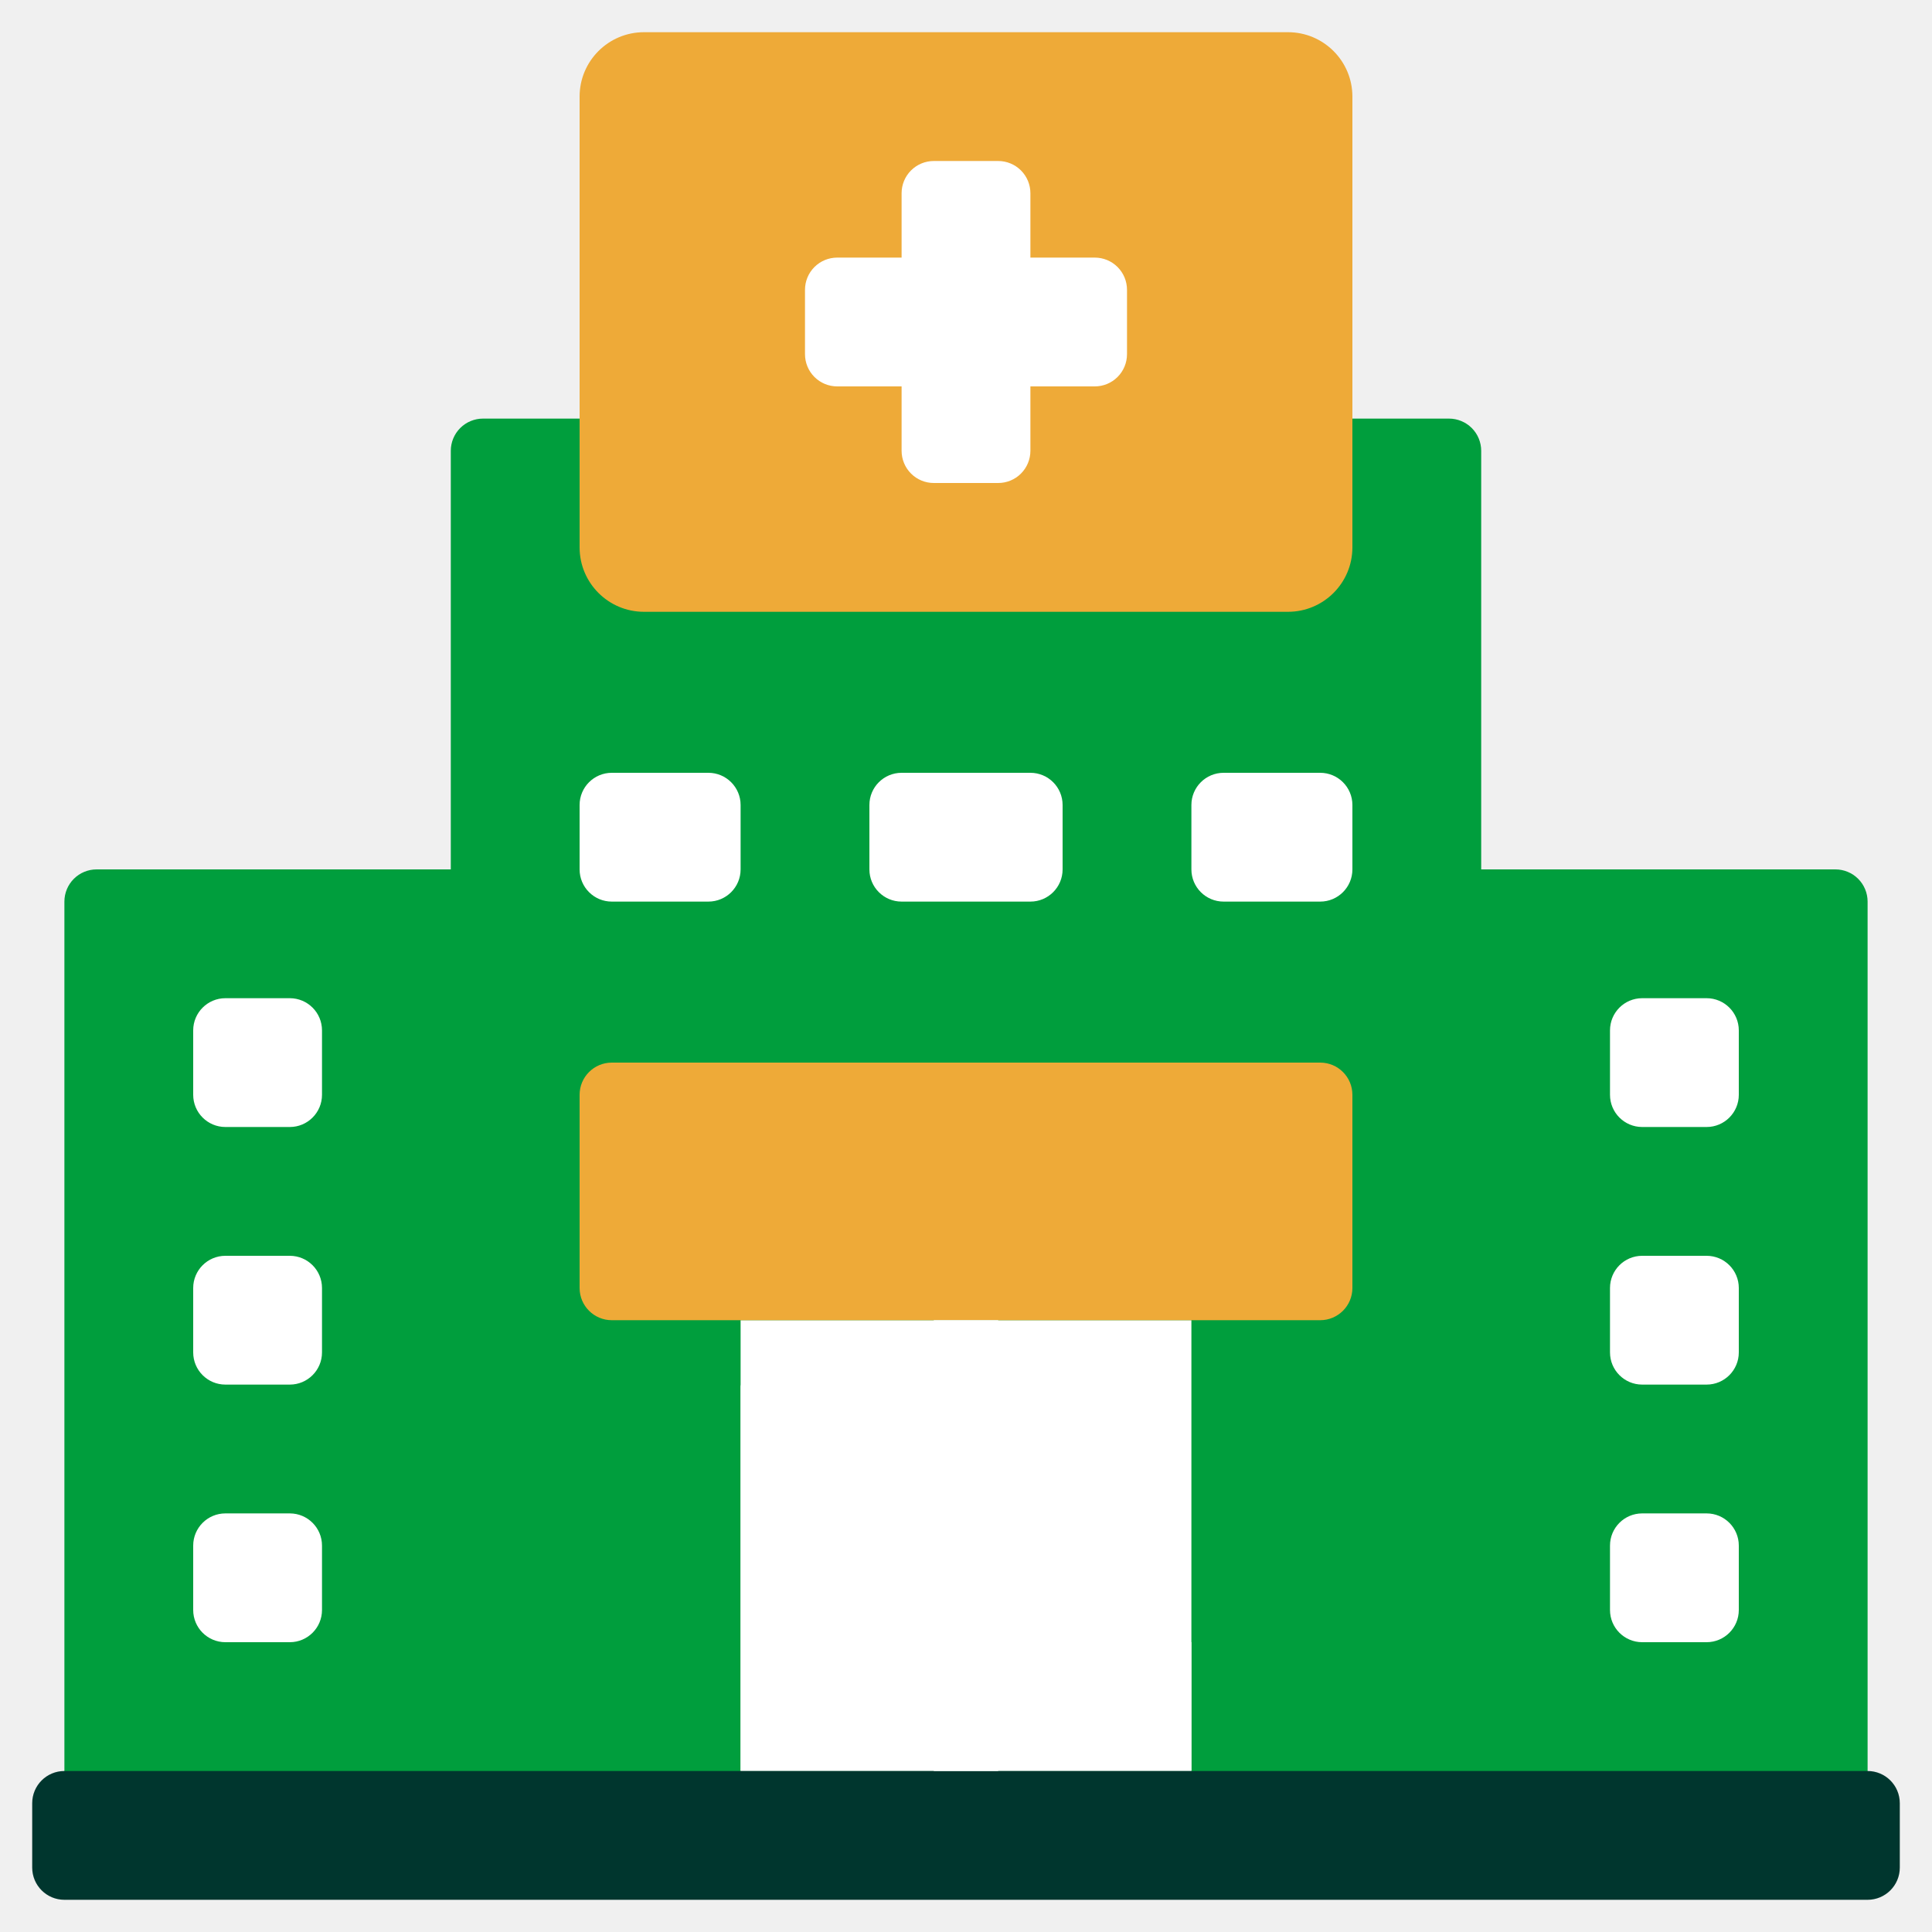
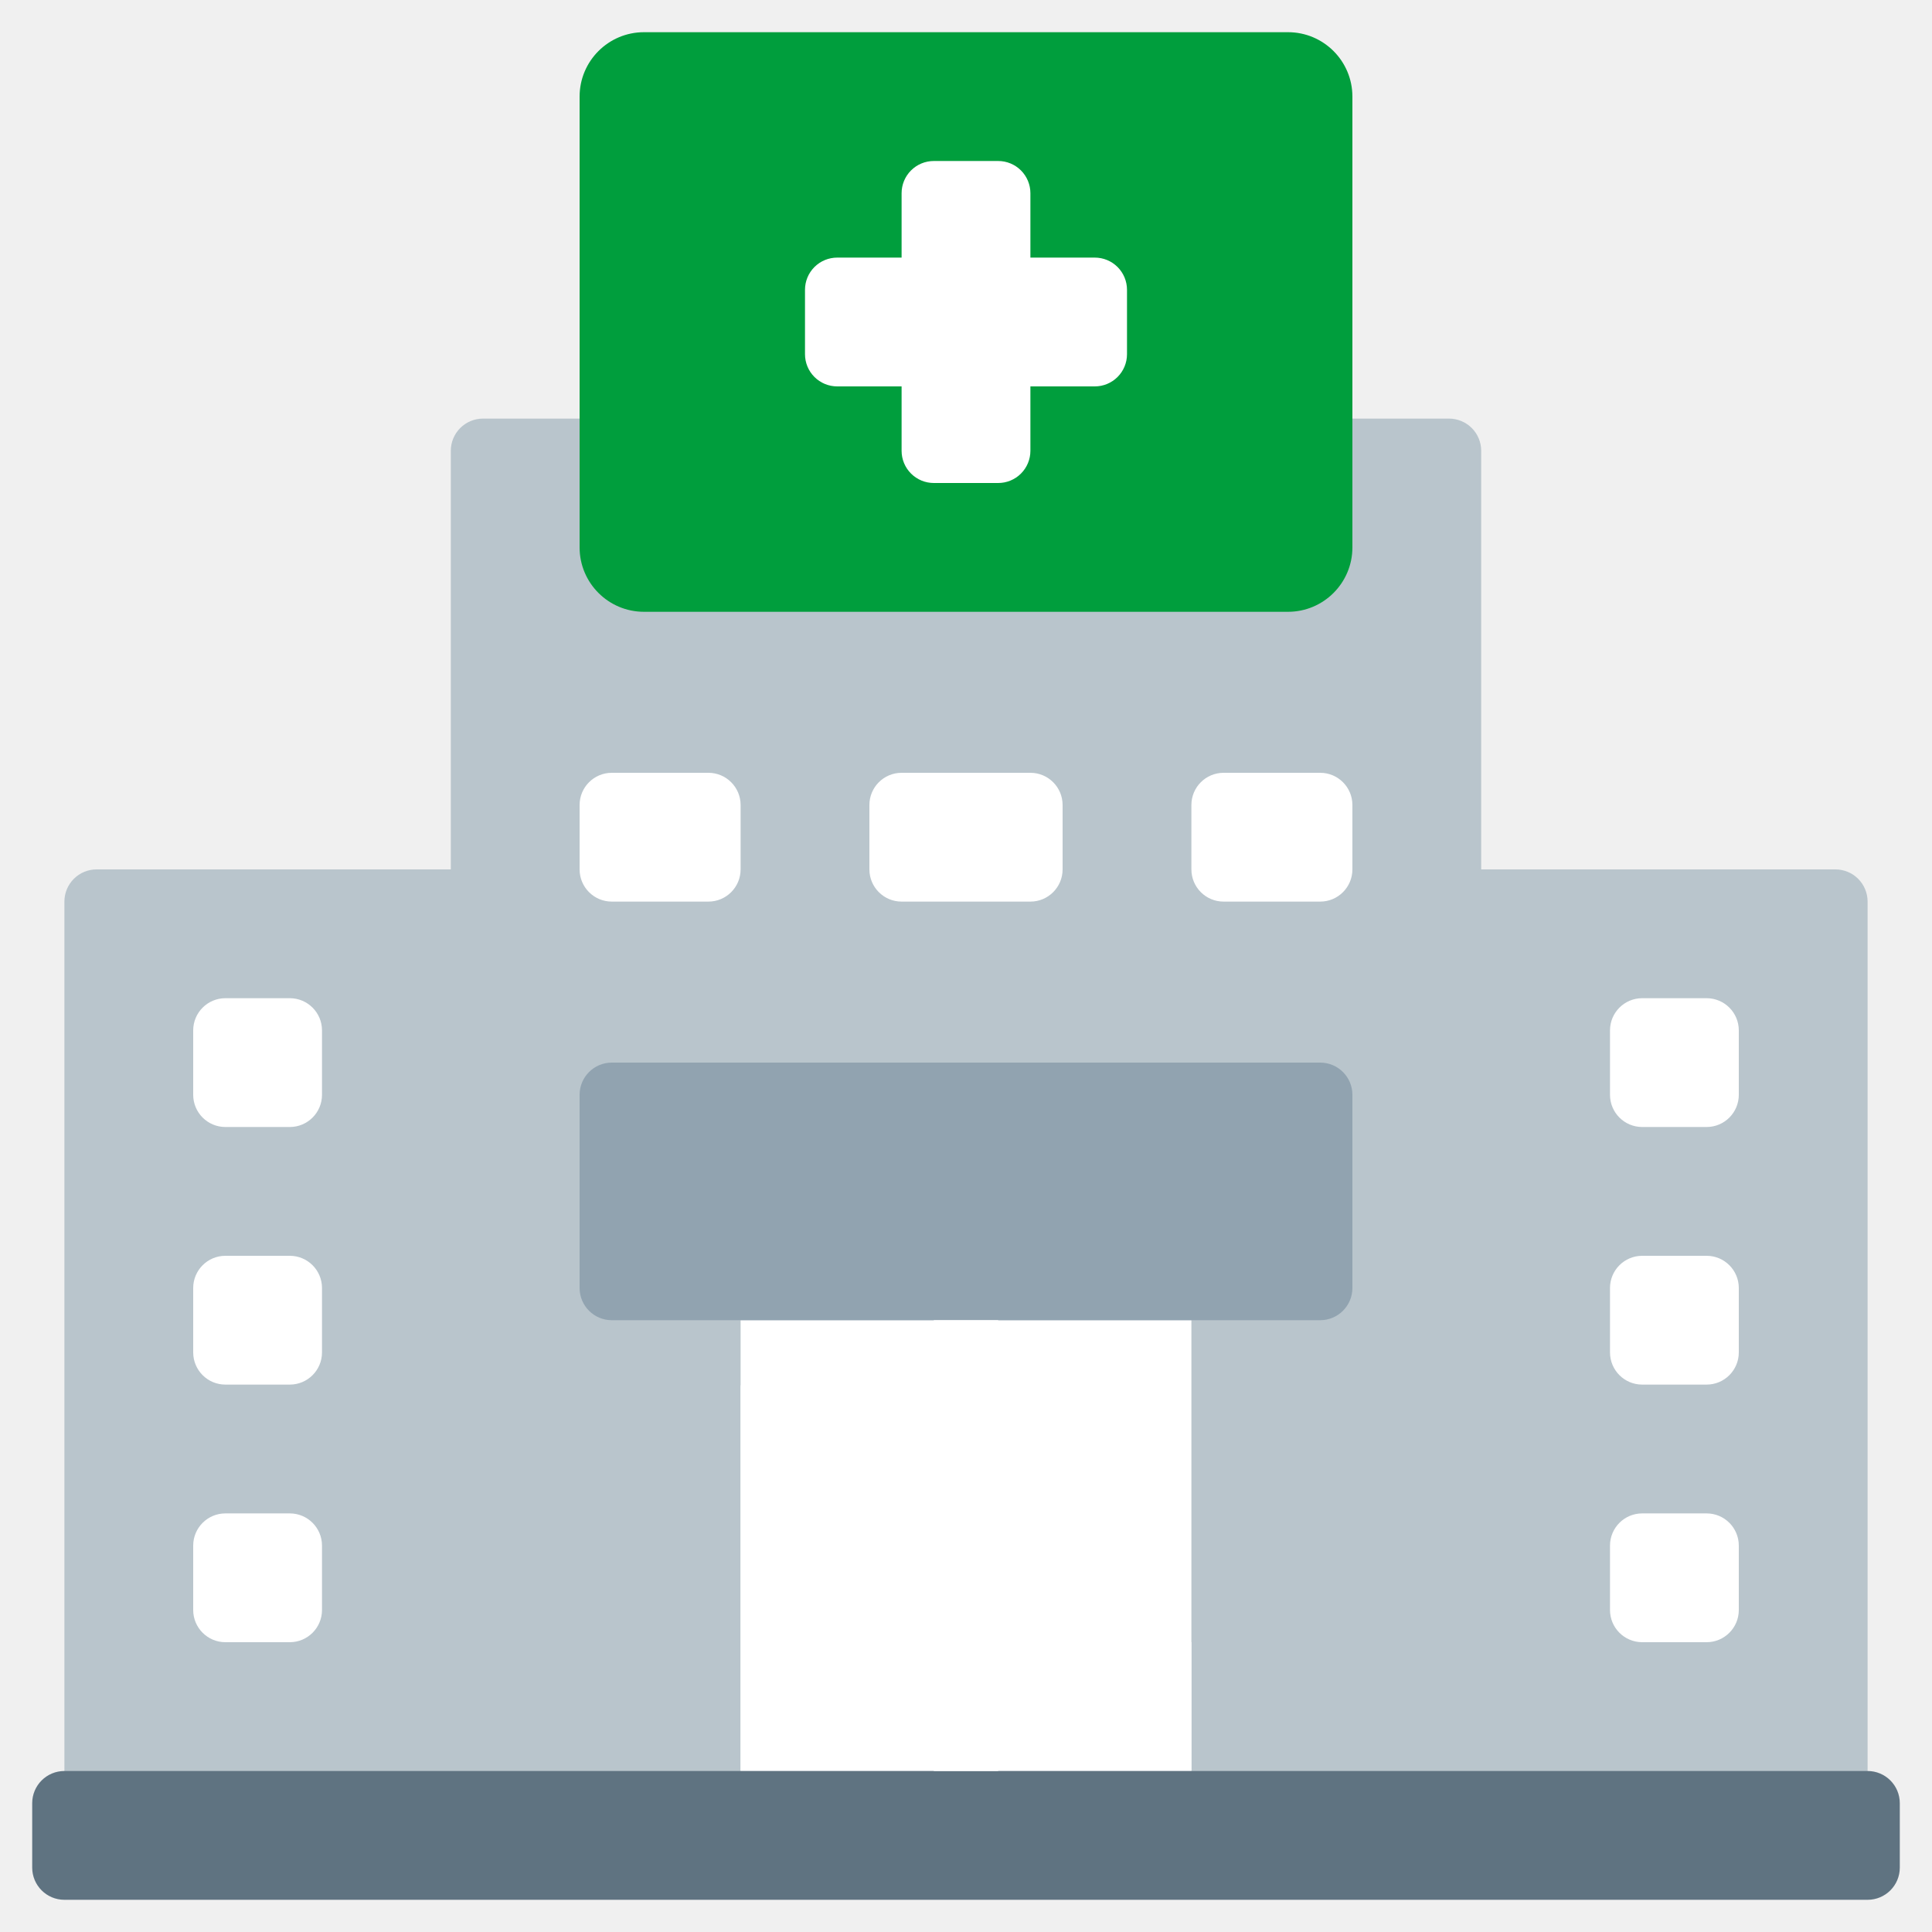
- <svg xmlns="http://www.w3.org/2000/svg" width="2756" height="2756" viewBox="0 0 2756 2756" fill="none">
-   <path d="M2664.13 2618.2V1286.13C2664.13 1273.95 2659.29 1262.27 2650.68 1253.65C2642.07 1245.04 2630.38 1240.2 2618.2 1240.2H137.8C125.618 1240.2 113.934 1245.04 105.32 1253.65C96.706 1262.27 91.867 1273.95 91.867 1286.13V2618.2H2664.13Z" fill="#009E3D" />
-   <path d="M2067 597.133C2079.18 597.133 2090.87 601.973 2099.48 610.587C2108.09 619.201 2112.93 630.884 2112.93 643.067V2526.33H643.067V643.067C643.067 630.884 647.906 619.201 656.52 610.587C665.134 601.973 676.818 597.133 689 597.133H2067Z" fill="#009E3D" />
-   <path d="M872.733 1837.33H1883.27V2572.27H872.733V1837.33Z" fill="#009E3D" />
-   <path d="M1056.47 1883.27H1699.53V2526.33H1056.47V1883.27Z" fill="white" />
-   <path d="M1699.53 2342.6C1469.87 2296.67 1378 1975.13 1378 1975.13V2526.33H1699.53V2342.6Z" fill="white" />
-   <path d="M1378 2342.6C1148.33 2296.67 1056.47 1975.13 1056.47 1975.13V2526.33H1378V2342.6Z" fill="white" />
-   <path d="M413.4 1423.93H321.533C296.165 1423.93 275.6 1444.5 275.6 1469.87V1561.73C275.6 1587.1 296.165 1607.67 321.533 1607.67H413.4C438.768 1607.67 459.333 1587.1 459.333 1561.73V1469.87C459.333 1444.5 438.768 1423.93 413.4 1423.93Z" fill="white" />
-   <path d="M1010.53 1102.4H872.733C847.365 1102.4 826.8 1122.97 826.8 1148.33V1240.2C826.8 1265.57 847.365 1286.13 872.733 1286.13H1010.53C1035.9 1286.13 1056.47 1265.57 1056.47 1240.2V1148.33C1056.47 1122.97 1035.9 1102.4 1010.53 1102.4Z" fill="white" />
-   <path d="M1469.87 1102.4H1286.13C1260.77 1102.4 1240.2 1122.97 1240.2 1148.33V1240.2C1240.2 1265.57 1260.77 1286.13 1286.13 1286.13H1469.87C1495.24 1286.13 1515.8 1265.57 1515.8 1240.2V1148.33C1515.8 1122.97 1495.24 1102.4 1469.87 1102.4Z" fill="white" />
-   <path d="M1883.27 1102.4H1745.47C1720.1 1102.4 1699.53 1122.97 1699.53 1148.33V1240.2C1699.53 1265.57 1720.1 1286.13 1745.47 1286.13H1883.27C1908.63 1286.13 1929.2 1265.57 1929.2 1240.2V1148.33C1929.2 1122.97 1908.63 1102.4 1883.27 1102.4Z" fill="white" />
-   <path d="M413.4 2158.87H321.533C296.165 2158.87 275.6 2179.43 275.6 2204.8V2296.67C275.6 2322.04 296.165 2342.6 321.533 2342.6H413.4C438.768 2342.6 459.333 2322.04 459.333 2296.67V2204.8C459.333 2179.43 438.768 2158.87 413.4 2158.87Z" fill="white" />
-   <path d="M413.4 1791.4H321.533C296.165 1791.4 275.6 1811.97 275.6 1837.33V1929.2C275.6 1954.57 296.165 1975.13 321.533 1975.13H413.4C438.768 1975.13 459.333 1954.57 459.333 1929.2V1837.33C459.333 1811.97 438.768 1791.4 413.4 1791.4Z" fill="white" />
-   <path d="M2342.6 1607.67H2434.47C2459.83 1607.67 2480.4 1587.1 2480.4 1561.73V1469.87C2480.4 1444.5 2459.83 1423.93 2434.47 1423.93H2342.6C2317.23 1423.93 2296.67 1444.5 2296.67 1469.87V1561.73C2296.67 1587.1 2317.23 1607.67 2342.6 1607.67Z" fill="white" />
-   <path d="M2342.6 2342.6H2434.47C2459.83 2342.6 2480.4 2322.04 2480.4 2296.67V2204.8C2480.4 2179.43 2459.83 2158.87 2434.47 2158.87H2342.6C2317.23 2158.87 2296.67 2179.43 2296.67 2204.8V2296.67C2296.67 2322.04 2317.23 2342.6 2342.6 2342.6Z" fill="white" />
-   <path d="M2342.6 1975.13H2434.47C2459.83 1975.13 2480.4 1954.57 2480.4 1929.2V1837.33C2480.4 1811.96 2459.83 1791.4 2434.47 1791.4H2342.6C2317.23 1791.4 2296.67 1811.96 2296.67 1837.33V1929.2C2296.67 1954.57 2317.23 1975.13 2342.6 1975.13Z" fill="white" />
-   <path d="M1837.33 45.933H918.667C867.93 45.933 826.8 87.063 826.8 137.8V780.867C826.8 831.603 867.93 872.733 918.667 872.733H1837.33C1888.07 872.733 1929.2 831.603 1929.2 780.867V137.8C1929.2 87.063 1888.07 45.933 1837.33 45.933Z" fill="#EEAA38" />
-   <path d="M1607.67 413.4V505.267C1607.67 517.449 1602.83 529.132 1594.21 537.746C1585.6 546.361 1573.92 551.2 1561.73 551.2H1469.87V643.067C1469.87 655.249 1465.03 666.932 1456.41 675.546C1447.8 684.161 1436.12 689 1423.93 689H1332.07C1319.88 689 1308.2 684.161 1299.59 675.546C1290.97 666.932 1286.13 655.249 1286.13 643.067V551.2H1194.27C1182.08 551.2 1170.4 546.361 1161.79 537.746C1153.17 529.132 1148.33 517.449 1148.33 505.267V413.4C1148.33 401.218 1153.17 389.534 1161.79 380.92C1170.4 372.306 1182.08 367.467 1194.27 367.467H1286.13V275.6C1286.13 263.418 1290.97 251.734 1299.59 243.12C1308.2 234.506 1319.88 229.667 1332.07 229.667H1423.93C1436.12 229.667 1447.8 234.506 1456.41 243.12C1465.03 251.734 1469.87 263.418 1469.87 275.6V367.467H1561.73C1573.92 367.467 1585.6 372.306 1594.21 380.92C1602.83 389.534 1607.67 401.218 1607.67 413.4Z" fill="white" />
-   <path d="M1883.27 1515.8H872.733C847.365 1515.8 826.8 1536.37 826.8 1561.73V1837.33C826.8 1862.7 847.365 1883.27 872.733 1883.27H1883.27C1908.64 1883.27 1929.2 1862.7 1929.2 1837.33V1561.73C1929.2 1536.37 1908.64 1515.8 1883.27 1515.8Z" fill="#EEAA38" />
-   <path d="M2664.13 2526.33H91.867C66.498 2526.33 45.933 2546.9 45.933 2572.27V2664.13C45.933 2689.5 66.498 2710.07 91.867 2710.07H2664.13C2689.5 2710.07 2710.07 2689.5 2710.07 2664.13V2572.27C2710.07 2546.9 2689.5 2526.33 2664.13 2526.33Z" fill="#00362E" />
-   <path d="M1332.07 1883.27H1423.93V2526.33H1332.07V1883.27Z" fill="white" />
+ <svg xmlns="http://www.w3.org/2000/svg" width="257" height="257" viewBox="0 0 257 257" fill="none">
+   <path d="M248.433 244.15V119.933C248.433 118.797 247.982 117.708 247.179 116.905C246.376 116.101 245.286 115.65 244.15 115.65H12.85C11.714 115.65 10.624 116.101 9.821 116.905C9.018 117.708 8.567 118.797 8.567 119.933V244.15H248.433Z" fill="#B9C5CC" />
+   <path d="M192.75 55.683C193.886 55.683 194.975 56.135 195.779 56.938C196.582 57.741 197.033 58.831 197.033 59.967V235.583H59.967V59.967C59.967 58.831 60.418 57.741 61.221 56.938C62.024 56.135 63.114 55.683 64.25 55.683H192.75Z" fill="#B9C5CC" />
+   <path d="M81.383 171.333H175.617V239.867H81.383V171.333Z" fill="#B9C5CC" />
+   <path d="M98.517 175.617H158.483V235.583H98.517V175.617Z" fill="white" />
+   <path d="M158.483 218.45C137.067 214.167 128.5 184.183 128.5 184.183V235.583H158.483V218.45Z" fill="white" />
+   <path d="M128.5 218.45C107.083 214.167 98.517 184.183 98.517 184.183V235.583H128.5V218.45Z" fill="white" />
+   <path d="M38.55 132.783H29.983C27.618 132.783 25.7 134.701 25.7 137.067V145.633C25.7 147.999 27.618 149.917 29.983 149.917H38.55C40.916 149.917 42.833 147.999 42.833 145.633V137.067C42.833 134.701 40.916 132.783 38.55 132.783Z" fill="white" />
+   <path d="M94.233 102.8H81.383C79.018 102.8 77.1 104.718 77.1 107.083V115.65C77.1 118.016 79.018 119.933 81.383 119.933H94.233C96.599 119.933 98.517 118.016 98.517 115.65V107.083C98.517 104.718 96.599 102.8 94.233 102.8Z" fill="white" />
+   <path d="M137.067 102.8H119.933C117.568 102.8 115.65 104.718 115.65 107.083V115.65C115.65 118.016 117.568 119.933 119.933 119.933H137.067C139.432 119.933 141.35 118.016 141.35 115.65V107.083C141.35 104.718 139.432 102.8 137.067 102.8Z" fill="white" />
+   <path d="M175.617 102.8H162.767C160.401 102.8 158.483 104.718 158.483 107.083V115.65C158.483 118.016 160.401 119.933 162.767 119.933H175.617C177.982 119.933 179.9 118.016 179.9 115.65V107.083C179.9 104.718 177.982 102.8 175.617 102.8Z" fill="white" />
+   <path d="M38.55 201.317H29.983C27.618 201.317 25.7 203.234 25.7 205.6V214.167C25.7 216.532 27.618 218.45 29.983 218.45H38.55C40.916 218.45 42.833 216.532 42.833 214.167V205.6C42.833 203.234 40.916 201.317 38.55 201.317Z" fill="white" />
+   <path d="M38.55 167.05H29.983C27.618 167.05 25.7 168.968 25.7 171.333V179.9C25.7 182.266 27.618 184.183 29.983 184.183H38.55C40.916 184.183 42.833 182.266 42.833 179.9V171.333C42.833 168.968 40.916 167.05 38.55 167.05Z" fill="white" />
+   <path d="M218.45 149.917H227.017C229.382 149.917 231.3 147.999 231.3 145.633V137.067C231.3 134.701 229.382 132.783 227.017 132.783H218.45C216.084 132.783 214.167 134.701 214.167 137.067V145.633C214.167 147.999 216.084 149.917 218.45 149.917Z" fill="white" />
+   <path d="M218.45 218.45H227.017C229.382 218.45 231.3 216.532 231.3 214.167V205.6C231.3 203.234 229.382 201.317 227.017 201.317H218.45C216.084 201.317 214.167 203.234 214.167 205.6V214.167C214.167 216.532 216.084 218.45 218.45 218.45Z" fill="white" />
+   <path d="M218.45 184.183H227.017C229.382 184.183 231.3 182.266 231.3 179.9V171.333C231.3 168.968 229.382 167.05 227.017 167.05H218.45C216.084 167.05 214.167 168.968 214.167 171.333V179.9C214.167 182.266 216.084 184.183 218.45 184.183Z" fill="white" />
+   <path d="M171.333 4.283H85.667C80.936 4.283 77.1 8.119 77.1 12.85V72.817C77.1 77.548 80.936 81.383 85.667 81.383H171.333C176.065 81.383 179.9 77.548 179.9 72.817V12.85C179.9 8.119 176.065 4.283 171.333 4.283Z" fill="#009E3D" />
+   <path d="M149.917 38.55V47.117C149.917 48.253 149.465 49.342 148.662 50.145C147.859 50.949 146.769 51.4 145.633 51.4H137.067V59.967C137.067 61.103 136.615 62.192 135.812 62.995C135.009 63.799 133.919 64.25 132.783 64.25H124.217C123.081 64.25 121.991 63.799 121.188 62.995C120.385 62.192 119.933 61.103 119.933 59.967V51.4H111.367C110.231 51.4 109.141 50.949 108.338 50.145C107.535 49.342 107.083 48.253 107.083 47.117V38.55C107.083 37.414 107.535 36.325 108.338 35.521C109.141 34.718 110.231 34.267 111.367 34.267H119.933V25.7C119.933 24.564 120.385 23.474 121.188 22.671C121.991 21.868 123.081 21.417 124.217 21.417H132.783C133.919 21.417 135.009 21.868 135.812 22.671C136.615 23.474 137.067 24.564 137.067 25.7V34.267H145.633C146.769 34.267 147.859 34.718 148.662 35.521C149.465 36.325 149.917 37.414 149.917 38.55Z" fill="white" />
+   <path d="M175.617 141.35H81.383C79.018 141.35 77.1 143.268 77.1 145.633V171.333C77.1 173.699 79.018 175.617 81.383 175.617H175.617C177.982 175.617 179.9 173.699 179.9 171.333V145.633C179.9 143.268 177.982 141.35 175.617 141.35Z" fill="#91A3B0" />
+   <path d="M248.433 235.583H8.567C6.201 235.583 4.283 237.501 4.283 239.867V248.433C4.283 250.799 6.201 252.717 8.567 252.717H248.433C250.799 252.717 252.717 250.799 252.717 248.433V239.867C252.717 237.501 250.799 235.583 248.433 235.583Z" fill="#5F7381" />
+   <path d="M124.217 175.617H132.783V235.583H124.217V175.617Z" fill="white" />
</svg>
